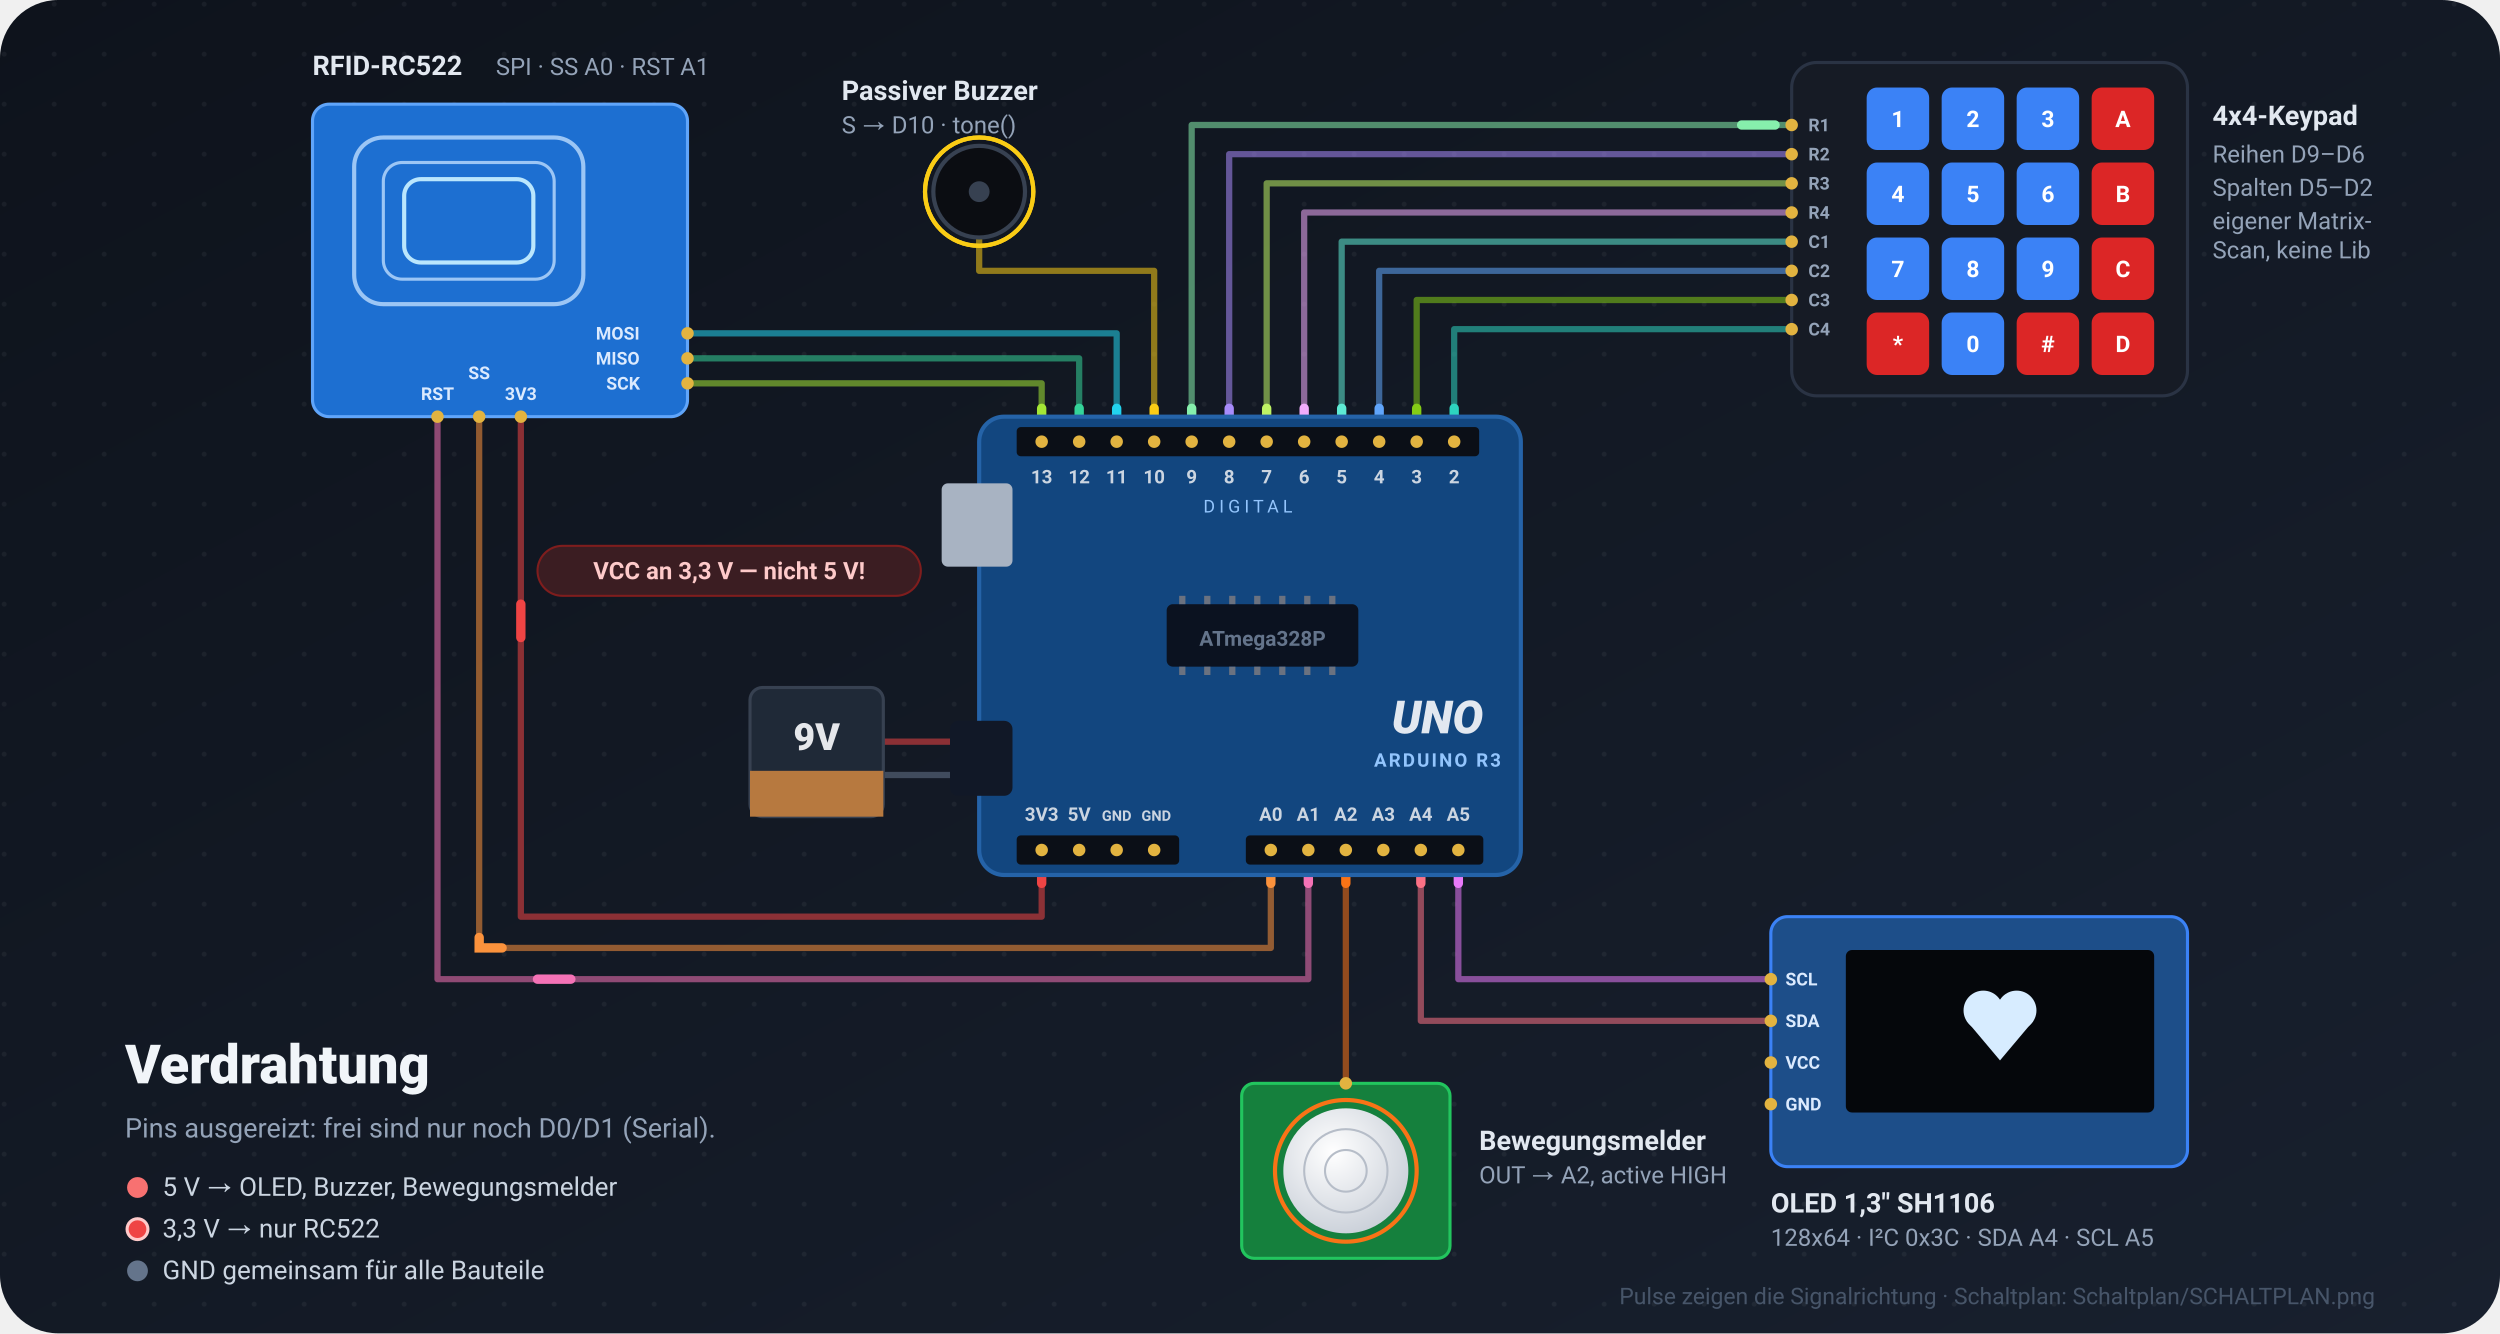
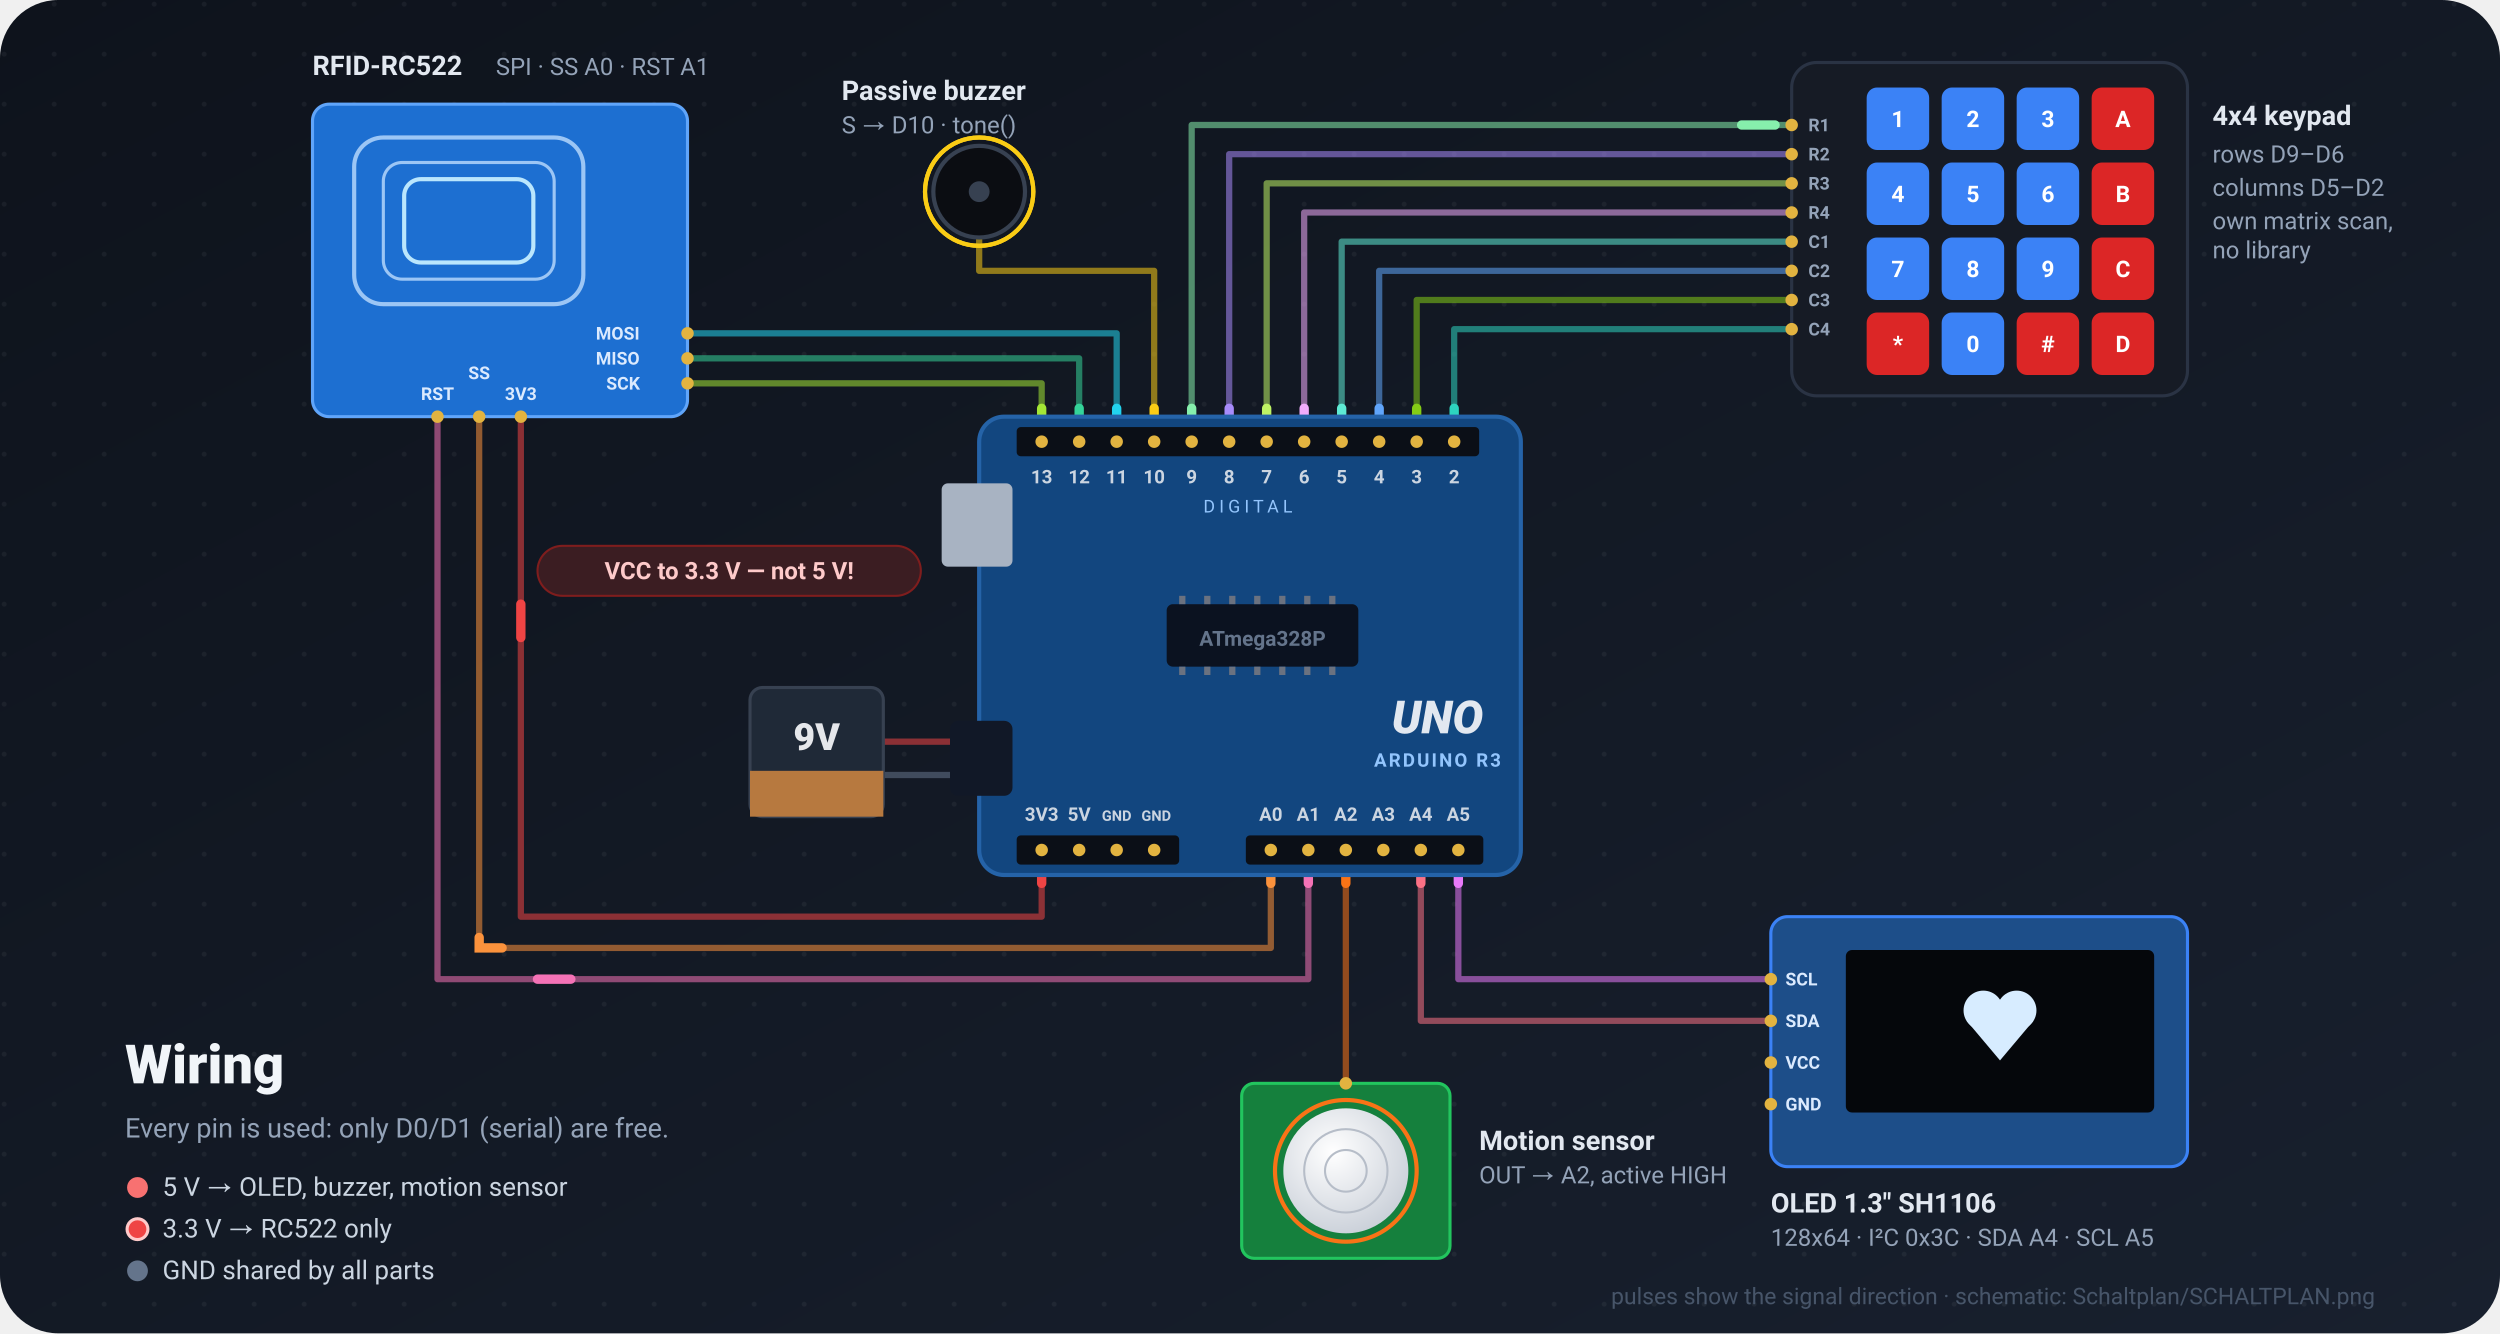
<svg xmlns="http://www.w3.org/2000/svg" viewBox="0 0 1200 640" width="1200" height="640" font-family="ui-sans-serif, system-ui, -apple-system, 'Segoe UI', Roboto, Helvetica, Arial, sans-serif">
  <style>
  .w  { fill: none; stroke-width: 3; stroke-linejoin: round; stroke-linecap: round; opacity: .55; }
  /* a bright pulse travels along each wire, out of the Uno or into it */
  .p  { fill: none; stroke-width: 4.5; stroke-linecap: round; stroke-dasharray: 16 400; animation: out 2.4s linear infinite; }
  .in { animation-name: in; }
  @keyframes out { from { stroke-dashoffset: 0 } to { stroke-dashoffset: -416 } }
  @keyframes in  { from { stroke-dashoffset: -416 } to { stroke-dashoffset: 0 } }
  .d1 { animation-delay: -.3s } .d2 { animation-delay: -.6s } .d3 { animation-delay: -.9s }
  .d4 { animation-delay: -1.2s } .d5 { animation-delay: -1.5s } .d6 { animation-delay: -1.8s } .d7 { animation-delay: -2.1s }
  .ring { animation: ring 1.4s ease-out infinite; transform-box: fill-box; transform-origin: center; }
  @keyframes ring { 0% { transform: scale(.5); opacity: .8 } 100% { transform: scale(1.5); opacity: 0 } }
  .lbl { font-size: 13px; font-weight: 700; fill: #E2E8F0; }
  .sub { font-size: 11.5px; fill: #94A3B8; }
  .pin { font-size: 9px; font-weight: 600; fill: #CBD5E1; text-anchor: middle; }
</style>
  <defs>
    <linearGradient id="bg" x1="0" y1="0" x2="1" y2="1">
      <stop offset="0" stop-color="#0E131C" />
      <stop offset="1" stop-color="#18202E" />
    </linearGradient>
    <radialGradient id="dome" cx=".4" cy=".35" r=".7">
      <stop offset="0" stop-color="#FFFFFF" />
      <stop offset="1" stop-color="#C9CFD8" />
    </radialGradient>
    <pattern id="dots" width="24" height="24" patternUnits="userSpaceOnUse">
      <circle cx="2" cy="2" r="1.2" fill="#FFFFFF" opacity=".05" />
    </pattern>
  </defs>
  <rect width="1200" height="640" rx="28" fill="url(#bg)" />
  <rect width="1200" height="640" rx="28" fill="url(#dots)" />
  <path class="w" stroke="#86EFAC" d="M572 212 V60 H860" />
  <path class="w" stroke="#A78BFA" d="M590 212 V74 H860" />
  <path class="w" stroke="#BEF264" d="M608 212 V88 H860" />
  <path class="w" stroke="#F0ABFC" d="M626 212 V102 H860" />
  <path class="w" stroke="#5EEAD4" d="M644 212 V116 H860" />
  <path class="w" stroke="#60A5FA" d="M662 212 V130 H860" />
  <path class="w" stroke="#84CC16" d="M680 212 V144 H860" />
  <path class="w" stroke="#2DD4BF" d="M698 212 V158 H860" />
  <path class="p in" stroke="#86EFAC" d="M572 212 V60 H860" />
  <path class="p in d1" stroke="#A78BFA" d="M590 212 V74 H860" />
  <path class="p in d2" stroke="#BEF264" d="M608 212 V88 H860" />
  <path class="p in d3" stroke="#F0ABFC" d="M626 212 V102 H860" />
  <path class="p d4" stroke="#5EEAD4" d="M644 212 V116 H860" />
  <path class="p d5" stroke="#60A5FA" d="M662 212 V130 H860" />
  <path class="p d6" stroke="#84CC16" d="M680 212 V144 H860" />
  <path class="p d7" stroke="#2DD4BF" d="M698 212 V158 H860" />
  <path class="w" stroke="#22D3EE" d="M536 212 V160 H330" />
  <path class="w" stroke="#34D399" d="M518 212 V172 H330" />
  <path class="w" stroke="#A3E635" d="M500 212 V184 H330" />
  <path class="w" stroke="#EF4444" d="M500 408 V440 H250 V200" />
  <path class="w" stroke="#FB923C" d="M610 408 V455 H230 V200" />
  <path class="w" stroke="#F472B6" d="M628 408 V470 H210 V200" />
  <path class="p" stroke="#22D3EE" d="M536 212 V160 H330" />
  <path class="p in d3" stroke="#34D399" d="M518 212 V172 H330" />
  <path class="p d5" stroke="#A3E635" d="M500 212 V184 H330" style="animation-duration:1.2s" />
  <path class="p d2" stroke="#EF4444" d="M500 408 V440 H250 V200" style="animation-duration:3.6s" />
  <path class="p d4" stroke="#FB923C" d="M610 408 V455 H230 V200" />
  <path class="p d6" stroke="#F472B6" d="M628 408 V470 H210 V200" style="animation-duration:3.6s" />
  <path class="w" stroke="#FACC15" d="M554 212 V130 H470 V114" />
  <path class="p d1" stroke="#FACC15" d="M554 212 V130 H470 V114" style="animation-duration:1.6s" />
  <path class="w" stroke="#F97316" d="M646 408 V520" />
  <path class="p in d2" stroke="#F97316" d="M646 408 V520" style="animation-duration:1.4s" />
  <path class="w" stroke="#E879F9" d="M700 408 V470 H850" />
  <path class="w" stroke="#FB7185" d="M682 408 V490 H850" />
  <path class="p" stroke="#E879F9" d="M700 408 V470 H850" style="animation-duration:1.2s" />
  <path class="p in d4" stroke="#FB7185" d="M682 408 V490 H850" style="animation-duration:1.8s" />
  <path class="w" stroke="#EF4444" d="M424 356 H462" />
  <path class="w" stroke="#64748B" d="M424 372 H462" />
  <rect x="470" y="200" width="260" height="220" rx="12" fill="#12467F" stroke="#2563A8" stroke-width="2" />
  <rect x="452" y="232" width="34" height="40" rx="3" fill="#A8B3C2" />
  <rect x="456" y="346" width="30" height="36" rx="4" fill="#111827" />
  <rect x="560" y="290" width="92" height="30" rx="3" fill="#0B1220" />
  <g fill="#6B7280">
    <rect x="566" y="286" width="3" height="4" />
    <rect x="578" y="286" width="3" height="4" />
    <rect x="590" y="286" width="3" height="4" />
    <rect x="602" y="286" width="3" height="4" />
    <rect x="614" y="286" width="3" height="4" />
    <rect x="626" y="286" width="3" height="4" />
    <rect x="638" y="286" width="3" height="4" />
    <rect x="566" y="320" width="3" height="4" />
    <rect x="578" y="320" width="3" height="4" />
    <rect x="590" y="320" width="3" height="4" />
    <rect x="602" y="320" width="3" height="4" />
    <rect x="614" y="320" width="3" height="4" />
    <rect x="626" y="320" width="3" height="4" />
    <rect x="638" y="320" width="3" height="4" />
  </g>
  <text x="606" y="310" font-size="10" font-weight="700" fill="#64748B" text-anchor="middle">ATmega328P</text>
  <text x="690" y="352" font-size="22" font-weight="800" fill="#E2E8F0" text-anchor="middle" font-style="italic">UNO</text>
  <text x="690" y="368" font-size="9" font-weight="700" letter-spacing="1" fill="#93C5FD" text-anchor="middle">ARDUINO R3</text>
  <rect x="488" y="205" width="222" height="14" rx="2" fill="#0B0F17" />
  <g fill="#E2B340">
    <circle cx="500" cy="212" r="3" />
    <circle cx="518" cy="212" r="3" />
    <circle cx="536" cy="212" r="3" />
    <circle cx="554" cy="212" r="3" />
    <circle cx="572" cy="212" r="3" />
    <circle cx="590" cy="212" r="3" />
    <circle cx="608" cy="212" r="3" />
    <circle cx="626" cy="212" r="3" />
    <circle cx="644" cy="212" r="3" />
    <circle cx="662" cy="212" r="3" />
    <circle cx="680" cy="212" r="3" />
    <circle cx="698" cy="212" r="3" />
  </g>
  <g class="pin">
    <text x="500" y="232">13</text>
    <text x="518" y="232">12</text>
    <text x="536" y="232">11</text>
    <text x="554" y="232">10</text>
    <text x="572" y="232">9</text>
    <text x="590" y="232">8</text>
    <text x="608" y="232">7</text>
    <text x="626" y="232">6</text>
    <text x="644" y="232">5</text>
    <text x="662" y="232">4</text>
    <text x="680" y="232">3</text>
    <text x="698" y="232">2</text>
  </g>
  <text x="599" y="246" font-size="8.5" letter-spacing="2" fill="#93C5FD" text-anchor="middle">DIGITAL</text>
  <rect x="488" y="401" width="78" height="14" rx="2" fill="#0B0F17" />
  <rect x="598" y="401" width="114" height="14" rx="2" fill="#0B0F17" />
  <g fill="#E2B340">
    <circle cx="500" cy="408" r="3" />
    <circle cx="518" cy="408" r="3" />
    <circle cx="536" cy="408" r="3" />
    <circle cx="554" cy="408" r="3" />
    <circle cx="610" cy="408" r="3" />
    <circle cx="628" cy="408" r="3" />
    <circle cx="646" cy="408" r="3" />
    <circle cx="664" cy="408" r="3" />
    <circle cx="682" cy="408" r="3" />
    <circle cx="700" cy="408" r="3" />
  </g>
  <g class="pin">
    <text x="500" y="394">3V3</text>
    <text x="518" y="394">5V</text>
    <text x="536" y="394" style="font-size:7px">GND</text>
    <text x="555" y="394" style="font-size:7px">GND</text>
    <text x="610" y="394">A0</text>
    <text x="628" y="394">A1</text>
    <text x="646" y="394">A2</text>
    <text x="664" y="394">A3</text>
    <text x="682" y="394">A4</text>
    <text x="700" y="394">A5</text>
  </g>
  <rect x="150" y="50" width="180" height="150" rx="8" fill="#1D6FD1" stroke="#60A5FA" stroke-width="1.5" />
  <rect x="170" y="66" width="110" height="80" rx="14" fill="none" stroke="#9CC6F5" stroke-width="2" />
  <rect x="184" y="78" width="82" height="56" rx="9" fill="none" stroke="#9CC6F5" stroke-width="1.5" />
  <rect class="ring" x="194" y="86" width="62" height="40" rx="8" fill="none" stroke="#BAE6FD" stroke-width="2" />
  <g fill="#E2B340">
    <circle cx="330" cy="160" r="3" />
    <circle cx="330" cy="172" r="3" />
    <circle cx="330" cy="184" r="3" />
    <circle cx="210" cy="200" r="3" />
    <circle cx="230" cy="200" r="3" />
    <circle cx="250" cy="200" r="3" />
  </g>
  <g font-size="8.5" font-weight="600" fill="#DBEAFE">
    <text x="286" y="163">MOSI</text>
    <text x="286" y="175">MISO</text>
    <text x="291" y="187">SCK</text>
  </g>
  <g font-size="8.5" font-weight="600" fill="#DBEAFE" text-anchor="middle">
    <text x="210" y="192">RST</text>
    <text x="230" y="182">SS</text>
    <text x="250" y="192">3V3</text>
  </g>
  <text x="150" y="36" class="lbl">RFID-RC522</text>
  <text x="238" y="36" class="sub">SPI · SS A0 · RST A1</text>
  <rect x="258" y="262" width="184" height="24" rx="12" fill="#3B1D22" stroke="#7F1D1D" />
-   <text x="350" y="278" font-size="11.5" font-weight="700" fill="#FECACA" text-anchor="middle">VCC an 3,3 V — nicht 5 V!</text>
+   <text x="350" y="278" font-size="11.5" font-weight="700" fill="#FECACA" text-anchor="middle">VCC to 3.3 V — not 5 V!</text>
  <circle cx="470" cy="92" r="22" fill="#0B0D12" stroke="#374151" stroke-width="2" />
  <circle cx="470" cy="92" r="5" fill="#374151" />
  <circle class="ring" cx="470" cy="92" r="26" fill="none" stroke="#FACC15" stroke-width="2" />
  <circle class="ring" cx="470" cy="92" r="26" fill="none" stroke="#FACC15" stroke-width="2" style="animation-delay:.7s" />
-   <text x="404" y="48" class="lbl">Passiver Buzzer</text>
+   <text x="404" y="48" class="lbl">Passive buzzer</text>
  <text x="404" y="64" class="sub">S → D10 · tone()</text>
  <rect x="860" y="30" width="190" height="160" rx="12" fill="#161B25" stroke="#2A3344" stroke-width="1.5" />
  <g fill="#E2B340">
    <circle cx="860" cy="60" r="3" />
    <circle cx="860" cy="74" r="3" />
    <circle cx="860" cy="88" r="3" />
    <circle cx="860" cy="102" r="3" />
    <circle cx="860" cy="116" r="3" />
    <circle cx="860" cy="130" r="3" />
    <circle cx="860" cy="144" r="3" />
    <circle cx="860" cy="158" r="3" />
  </g>
  <g font-size="8.5" font-weight="600" fill="#94A3B8">
    <text x="868" y="63">R1</text>
    <text x="868" y="77">R2</text>
    <text x="868" y="91">R3</text>
    <text x="868" y="105">R4</text>
    <text x="868" y="119">C1</text>
    <text x="868" y="133">C2</text>
    <text x="868" y="147">C3</text>
    <text x="868" y="161">C4</text>
  </g>
  <g font-size="11" font-weight="700" fill="#fff" text-anchor="middle">
    <rect x="896" y="42" width="30" height="30" rx="5" fill="#3B82F6" />
    <rect x="932" y="42" width="30" height="30" rx="5" fill="#3B82F6" />
    <rect x="968" y="42" width="30" height="30" rx="5" fill="#3B82F6" />
    <rect x="1004" y="42" width="30" height="30" rx="5" fill="#DC2626" />
    <rect x="896" y="78" width="30" height="30" rx="5" fill="#3B82F6" />
    <rect x="932" y="78" width="30" height="30" rx="5" fill="#3B82F6" />
    <rect x="968" y="78" width="30" height="30" rx="5" fill="#3B82F6" />
    <rect x="1004" y="78" width="30" height="30" rx="5" fill="#DC2626" />
    <rect x="896" y="114" width="30" height="30" rx="5" fill="#3B82F6" />
    <rect x="932" y="114" width="30" height="30" rx="5" fill="#3B82F6" />
    <rect x="968" y="114" width="30" height="30" rx="5" fill="#3B82F6" />
    <rect x="1004" y="114" width="30" height="30" rx="5" fill="#DC2626" />
    <rect x="896" y="150" width="30" height="30" rx="5" fill="#DC2626" />
    <rect x="932" y="150" width="30" height="30" rx="5" fill="#3B82F6" />
    <rect x="968" y="150" width="30" height="30" rx="5" fill="#DC2626" />
    <rect x="1004" y="150" width="30" height="30" rx="5" fill="#DC2626" />
    <text x="911" y="61">1</text>
    <text x="947" y="61">2</text>
    <text x="983" y="61">3</text>
    <text x="1019" y="61">A</text>
    <text x="911" y="97">4</text>
    <text x="947" y="97">5</text>
    <text x="983" y="97">6</text>
    <text x="1019" y="97">B</text>
    <text x="911" y="133">7</text>
    <text x="947" y="133">8</text>
    <text x="983" y="133">9</text>
    <text x="1019" y="133">C</text>
    <text x="911" y="169">*</text>
    <text x="947" y="169">0</text>
    <text x="983" y="169">#</text>
    <text x="1019" y="169">D</text>
  </g>
-   <text x="1062" y="60" class="lbl">4x4-Keypad</text>
-   <text x="1062" y="78" class="sub">Reihen D9–D6</text>
-   <text x="1062" y="94" class="sub">Spalten D5–D2</text>
-   <text x="1062" y="110" class="sub">eigener Matrix-</text>
-   <text x="1062" y="124" class="sub">Scan, keine Lib</text>
+   <text x="1062" y="60" class="lbl">4x4 keypad</text>
+   <text x="1062" y="78" class="sub">rows D9–D6</text>
+   <text x="1062" y="94" class="sub">columns D5–D2</text>
+   <text x="1062" y="110" class="sub">own matrix scan,</text>
+   <text x="1062" y="124" class="sub">no library</text>
  <rect x="850" y="440" width="200" height="120" rx="8" fill="#1D4E89" stroke="#3B82F6" stroke-width="1.5" />
  <rect x="886" y="456" width="148" height="78" rx="3" fill="#05070B" />
  <g transform="translate(896,461) scale(1)" fill="#D7ECFF">
    <circle cx="56" cy="24" r="9.5" />
    <circle cx="72" cy="24" r="9.5" />
    <polygon points="48,29 80,29 64,48" />
  </g>
  <g fill="#E2B340">
    <circle cx="850" cy="470" r="3" />
    <circle cx="850" cy="490" r="3" />
    <circle cx="850" cy="510" r="3" />
    <circle cx="850" cy="530" r="3" />
  </g>
  <g font-size="8.5" font-weight="600" fill="#DBEAFE">
    <text x="857" y="473">SCL</text>
    <text x="857" y="493">SDA</text>
    <text x="857" y="513">VCC</text>
    <text x="857" y="533">GND</text>
  </g>
-   <text x="850" y="582" class="lbl">OLED 1,3" SH1106</text>
+   <text x="850" y="582" class="lbl">OLED 1.3" SH1106</text>
  <text x="850" y="598" class="sub">128x64 · I²C 0x3C · SDA A4 · SCL A5</text>
  <rect x="596" y="520" width="100" height="84" rx="6" fill="#15803D" stroke="#22C55E" stroke-width="1.5" />
  <circle cx="646" cy="562" r="30" fill="url(#dome)" />
  <g fill="none" stroke="#B6BDC8" stroke-width="1">
    <circle cx="646" cy="562" r="10" />
    <circle cx="646" cy="562" r="20" />
  </g>
  <circle class="ring" cx="646" cy="562" r="34" fill="none" stroke="#F97316" stroke-width="2" />
  <circle cx="646" cy="520" r="3" fill="#E2B340" />
-   <text x="710" y="552" class="lbl">Bewegungsmelder</text>
+   <text x="710" y="552" class="lbl">Motion sensor</text>
  <text x="710" y="568" class="sub">OUT → A2, active HIGH</text>
  <rect x="360" y="330" width="64" height="62" rx="6" fill="#1F2937" stroke="#374151" stroke-width="1.5" />
  <rect x="360" y="370" width="64" height="22" rx="0" fill="#B7793F" />
  <text x="392" y="360" font-size="18" font-weight="800" fill="#E5E7EB" text-anchor="middle">9V</text>
-   <text x="60" y="520" font-size="26" font-weight="800" fill="#F1F5F9">Verdrahtung</text>
-   <text x="60" y="546" class="sub" style="font-size:13px">Pins ausgereizt: frei sind nur noch D0/D1 (Serial).</text>
+   <text x="60" y="520" font-size="26" font-weight="800" fill="#F1F5F9">Wiring</text>
+   <text x="60" y="546" class="sub" style="font-size:13px">Every pin is used: only D0/D1 (serial) are free.</text>
  <g font-size="12.5" fill="#CBD5E1">
    <circle cx="66" cy="570" r="5" fill="#F87171" />
-     <text x="78" y="574">5 V → OLED, Buzzer, Bewegungsmelder</text>
+     <text x="78" y="574">5 V → OLED, buzzer, motion sensor</text>
    <circle cx="66" cy="590" r="5" fill="#EF4444" stroke="#FECACA" stroke-width="1.5" />
-     <text x="78" y="594">3,3 V → nur RC522</text>
+     <text x="78" y="594">3.3 V → RC522 only</text>
    <circle cx="66" cy="610" r="5" fill="#64748B" />
-     <text x="78" y="614">GND gemeinsam für alle Bauteile</text>
-   </g>
-   <text x="1140" y="626" font-size="11" fill="#475569" text-anchor="end">Pulse zeigen die Signalrichtung · Schaltplan: Schaltplan/SCHALTPLAN.png</text>
+     <text x="78" y="614">GND shared by all parts</text>
+   </g>
+   <text x="1140" y="626" font-size="11" fill="#475569" text-anchor="end">pulses show the signal direction · schematic: Schaltplan/SCHALTPLAN.png</text>
</svg>
